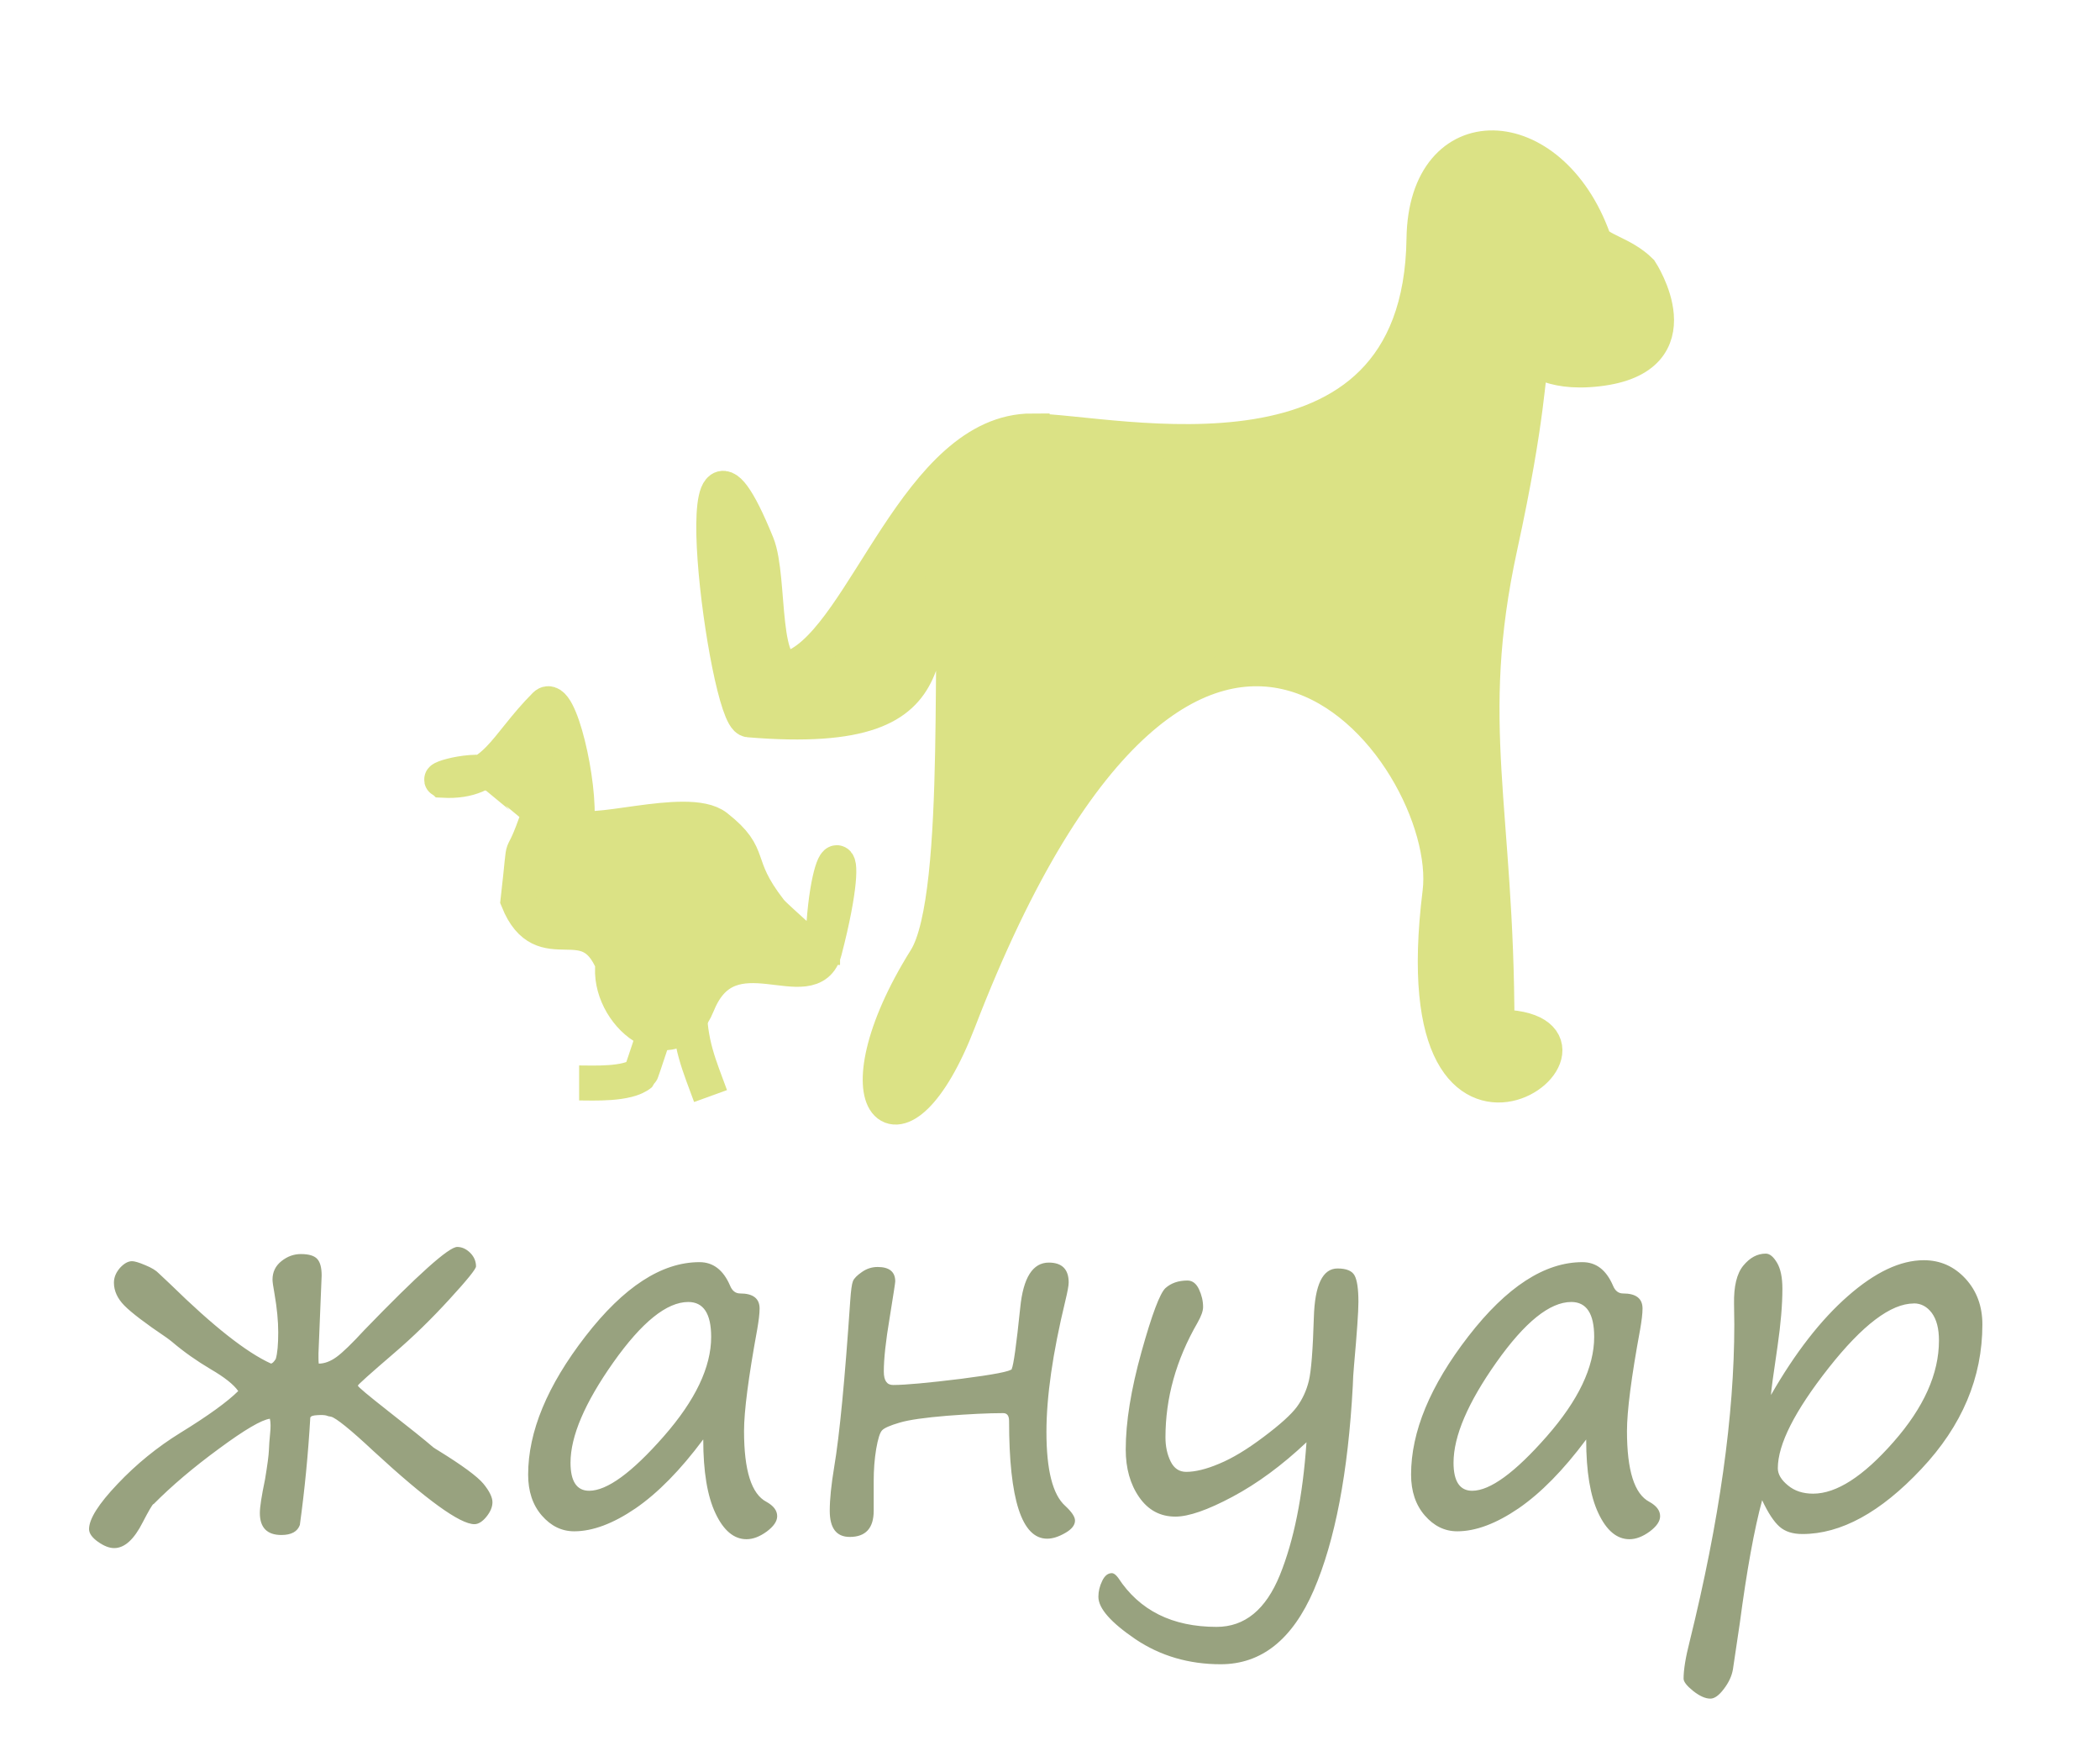
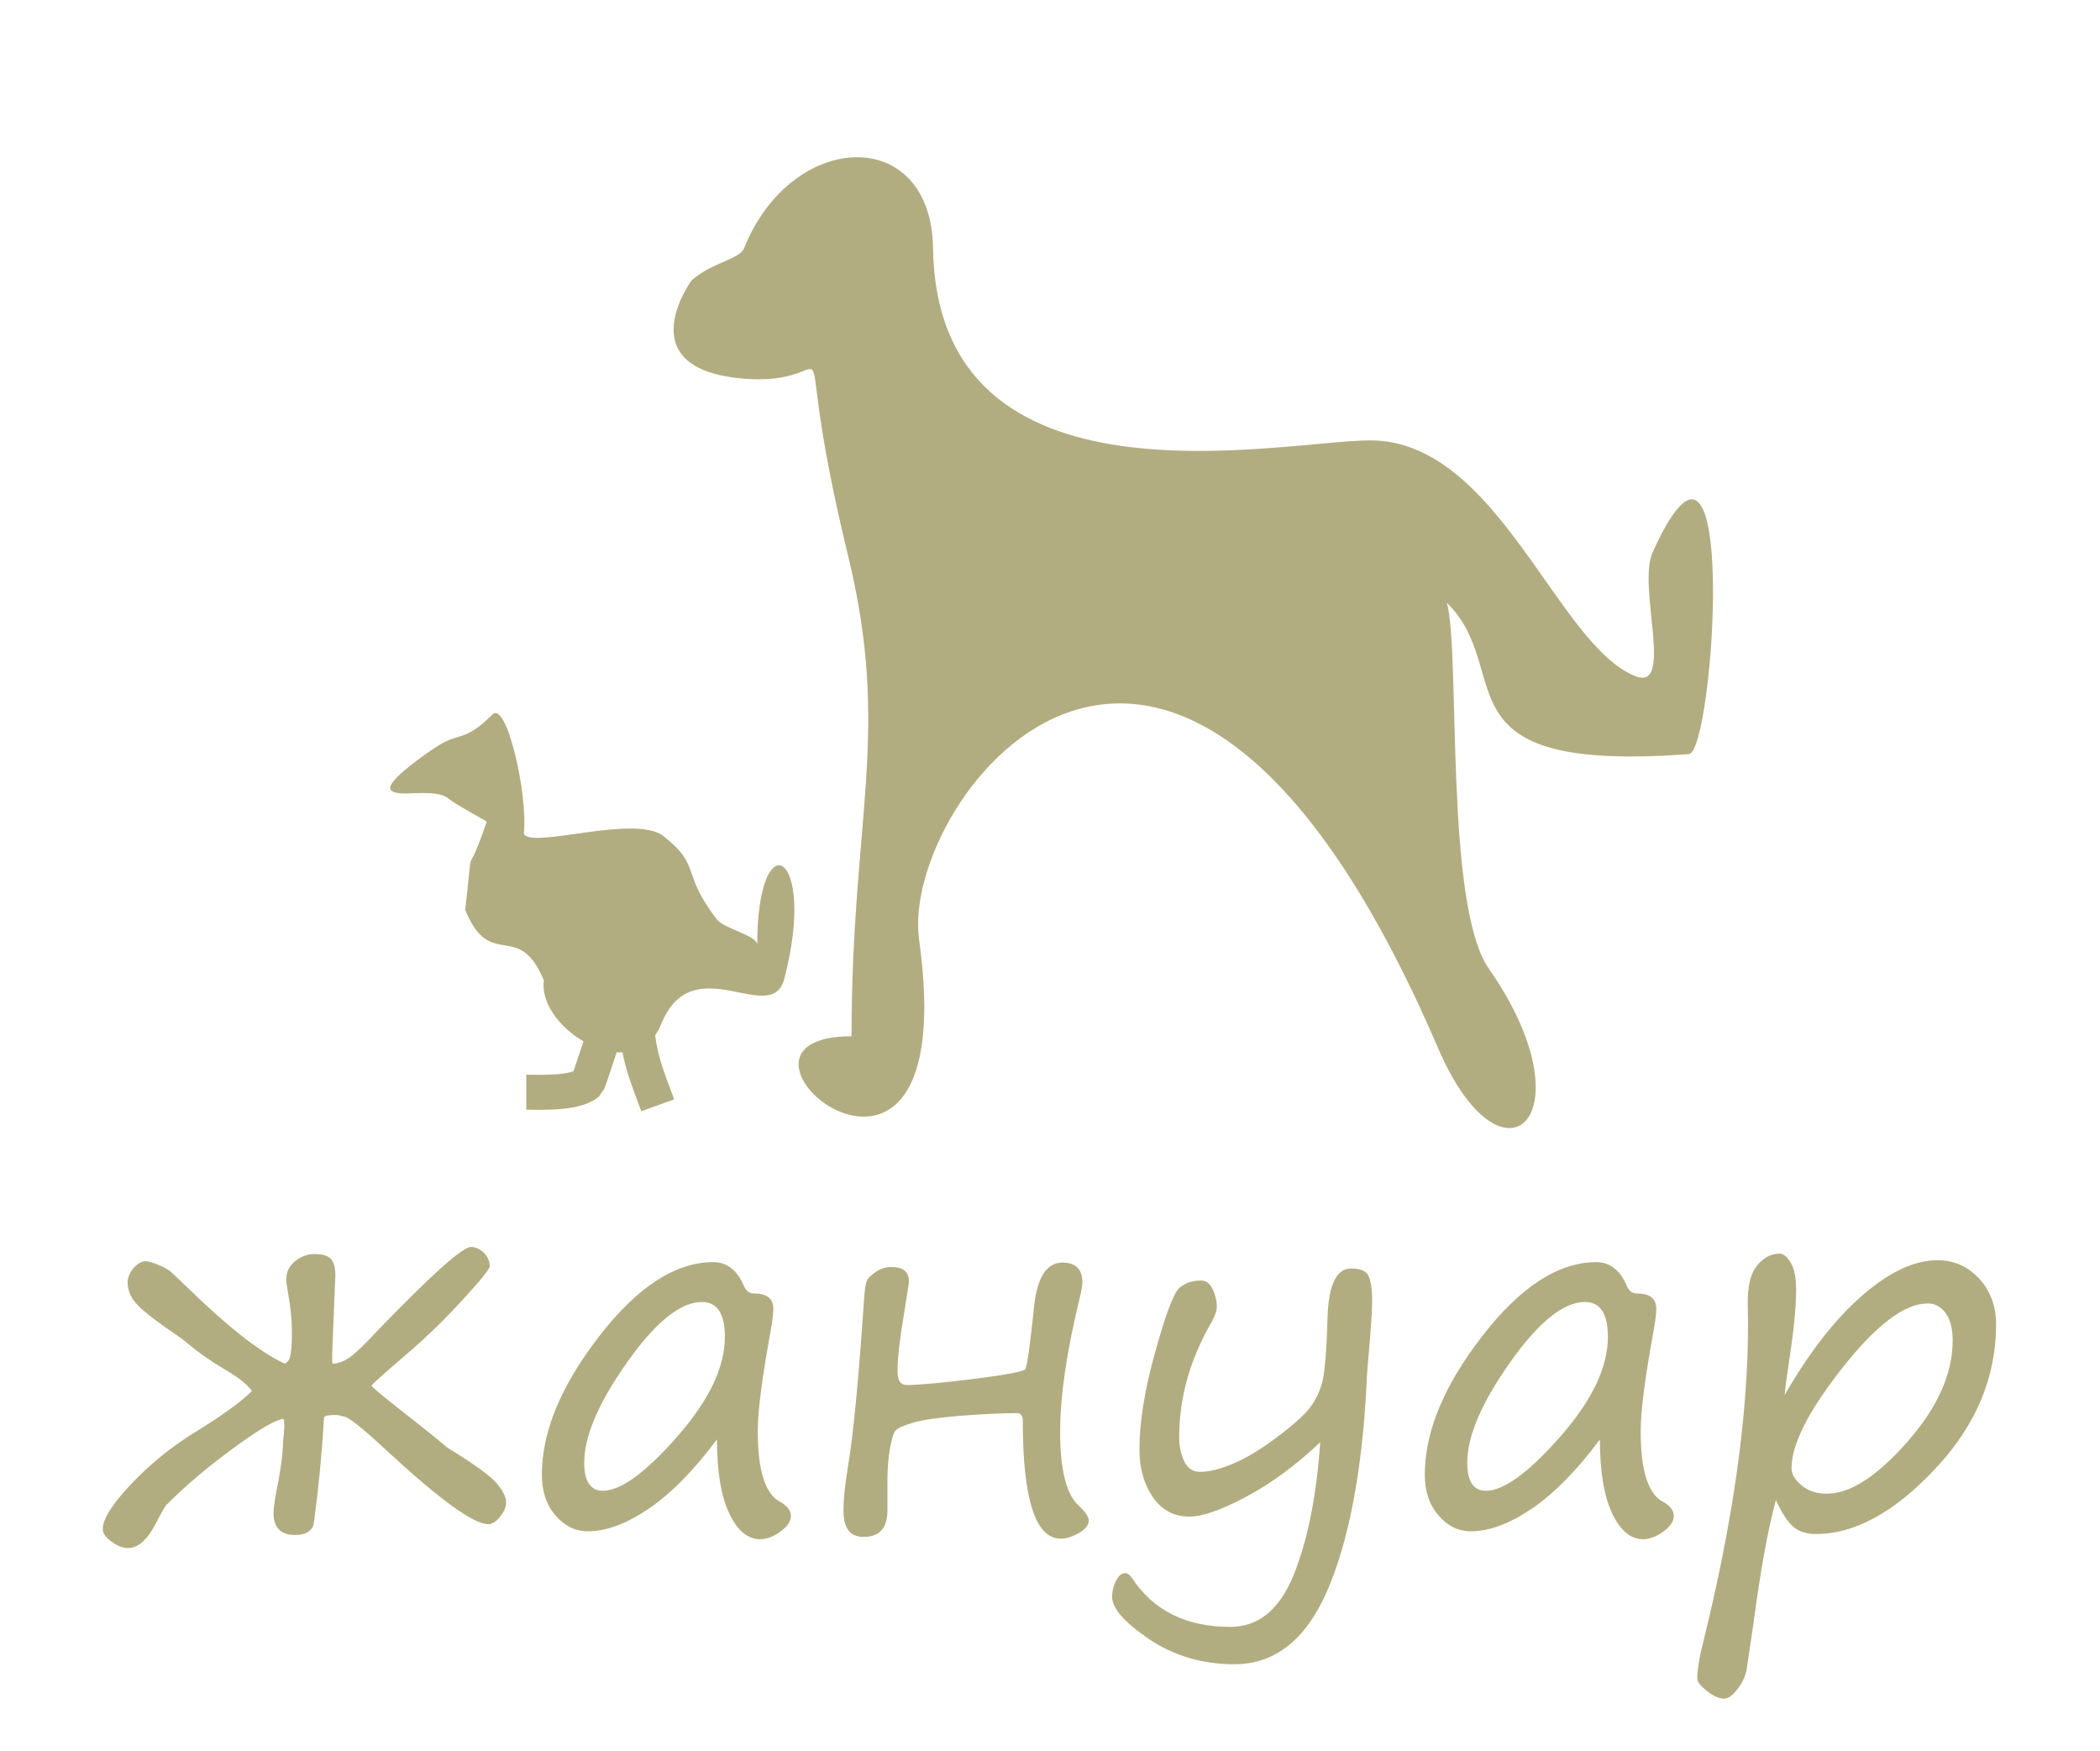
<svg xmlns="http://www.w3.org/2000/svg" xml:space="preserve" width="12mm" height="10mm" version="1.1" style="shape-rendering:geometricPrecision; text-rendering:geometricPrecision; image-rendering:optimizeQuality; fill-rule:evenodd; clip-rule:evenodd" viewBox="0 0 238.89 199.07">
  <defs>
    <style type="text/css">
   
-     .str0 {stroke:#DBE285;stroke-width:3.98;stroke-miterlimit:22.926}
+     .str0 {stroke:#B2AD81;stroke-width:3.98;stroke-miterlimit:22.926}
    .fil0 {fill:none}
-     .fil1 {fill:#DBE285}
-     .fil2 {fill:#98A27F;fill-rule:nonzero}
+     .fil1 {fill:#B2AD81}
+     .fil2 {fill:#B2AD81;fill-rule:nonzero}
   
  </style>
  </defs>
  <g id="Layer_x0020_1">
-     <g id="_1244849656">
+     <g id="_1007844920">
      <polygon class="fil0" points="-0,0 238.89,0 238.89,199.07 -0,199.07 " />
      <g>
-         <path class="fil1 str0" d="M117.41 49.02c9.01,0 44.16,8.92 44.58,-21.88 0.2,-14.04 14.39,-13.49 19.27,0.03 0.46,1.28 3.29,1.61 5.36,3.67 0,0 6.42,9.79 -4.84,11.11 -11.98,1.41 -4.51,-10.2 -11.14,20.21 -4.4,20.21 -0.35,29.74 -0.35,54.63 16.86,0 -11.17,22.39 -6.48,-15.28 1.98,-15.91 -27.88,-55.19 -54.77,14.63 -6.63,17.21 -14.2,9.66 -3.73,-7.06 4.56,-7.28 2.34,-40.23 3.75,-45.68 -7.16,7.86 2.39,20.65 -23.88,18.46 -2.59,-0.22 -7.95,-41.82 0.93,-20 1.6,3.93 0.24,15.76 4.3,13.95 8,-3.58 14,-26.8 27,-26.8z" />
-         <path class="fil1 str0" d="M50.44 88.74c5.97,0.31 6.88,-3.84 11.59,-8.55 1.6,-1.6 4.05,9.06 3.57,13.54 0.68,1.86 12.64,-2.26 15.89,0.3 4.4,3.46 1.87,4.07 6.11,9.52 0.77,0.99 5.97,5.14 5.97,6.19 0,-14.21 4.01,-16.15 0.23,-1.63 -1.48,5.68 -10.79,-2.86 -14.42,6.05 -2.97,7.28 -10.41,1.05 -9.65,-4.58 -2.91,-7.01 -7.94,-0.12 -10.8,-7.17 1.03,-8.98 -0.1,-2.49 2.45,-10.04 -0.03,-0.05 -4.13,-3.4 -4.8,-3.97 -1.66,-1.44 -7.45,0.26 -6.15,0.33z" />
-         <path class="fil0 str0" d="M74.9 116.04c-0.07,0.26 -1.93,6 -2.04,6.1 -1.46,1.23 -5.42,1.02 -6.98,1.02" />
-         <path class="fil0 str0" d="M78.43 114.22c-0.06,4.45 1.19,7.09 2.4,10.43" />
+         <path class="fil1" d="M155.88 50.08c-10.06,0 -49.27,8.92 -49.74,-21.88 -0.22,-14.04 -16.06,-13.49 -21.5,0.03 -0.52,1.28 -3.68,1.61 -5.98,3.67 0,0 -7.16,9.79 5.39,11.11 13.37,1.41 5.03,-10.2 12.43,20.21 4.91,20.21 0.39,29.74 0.39,54.63 -18.81,0 12.93,26.64 7.68,-11.03 -2.21,-15.91 29.03,-57.45 59.03,12.36 7.4,17.21 17.46,7.69 5.78,-9.03 -5.08,-7.28 -3.2,-36.15 -4.77,-41.6 7.99,7.86 -1.78,19.4 27.53,17.21 2.89,-0.22 5.78,-44.78 -4.12,-22.96 -1.78,3.93 2.53,15.9 -2,14.08 -8.93,-3.58 -15.62,-26.8 -30.13,-26.8z" />
+         <path class="fil1" d="M44.43 89.79c-0.61,-0.92 4.34,-4.33 5.52,-5.05 2.41,-1.48 2.91,-0.34 6.07,-3.49 1.6,-1.6 4.05,9.06 3.57,13.54 0.68,1.86 12.64,-2.26 15.89,0.3 4.4,3.46 1.88,4.07 6.11,9.52 0.77,0.98 4.55,1.79 4.55,2.83 0,-14.21 6.87,-10.68 3.09,3.84 -1.47,5.67 -10.4,-3.71 -14.02,5.2 -2.96,7.28 -14.1,0.65 -13.34,-4.98 -2.91,-7.01 -6.09,-0.97 -8.95,-8.03 1.03,-8.98 -0.1,-2.49 2.45,-10.04 -0.03,-0.05 -3.61,-1.98 -4.27,-2.55 -1.66,-1.44 -5.96,-0 -6.67,-1.09z" />
+         <path class="fil0 str0" d="M68.89 117.09c-0.07,0.26 -1.93,6 -2.04,6.1 -1.46,1.23 -5.42,1.02 -6.98,1.02" />
+         <path class="fil0 str0" d="M72.42 115.27c-0.06,4.45 1.19,7.09 2.4,10.43" />
      </g>
-       <path class="fil2" d="M35.3 161.18c-0.24,4.16 -0.64,8.25 -1.19,12.25 -0.27,0.76 -0.98,1.14 -2.1,1.14 -1.63,0 -2.45,-0.84 -2.45,-2.5 0,-0.68 0.2,-1.96 0.59,-3.83 0.27,-1.63 0.42,-2.73 0.44,-3.32 0.02,-0.58 0.07,-1.22 0.14,-1.92 0.07,-0.69 0.07,-1.24 -0.03,-1.65 -0.94,0.12 -2.87,1.25 -5.77,3.39 -2.91,2.13 -5.4,4.24 -7.47,6.33l0 -0.03c-0.13,0.07 -0.54,0.77 -1.22,2.08 -0.99,1.96 -2.07,2.94 -3.25,2.94 -0.56,0 -1.17,-0.24 -1.85,-0.72 -0.67,-0.48 -1.01,-0.96 -1.01,-1.44 0,-1.15 1.08,-2.86 3.24,-5.13 2.15,-2.27 4.54,-4.21 7.15,-5.82 3.19,-1.96 5.37,-3.55 6.58,-4.75 -0.53,-0.76 -1.58,-1.58 -3.14,-2.49 -1.57,-0.93 -3.04,-1.96 -4.39,-3.11 -0.18,-0.15 -0.41,-0.32 -0.66,-0.5 -2.39,-1.61 -3.97,-2.82 -4.76,-3.62 -0.79,-0.8 -1.19,-1.68 -1.19,-2.6 0,-0.62 0.24,-1.17 0.69,-1.69 0.46,-0.5 0.92,-0.76 1.37,-0.76 0.27,0 0.78,0.14 1.5,0.45 0.72,0.29 1.24,0.61 1.55,0.94l1.36 1.28c4.8,4.7 8.59,7.7 11.39,8.97 0.14,0 0.33,-0.17 0.55,-0.52 0.19,-0.64 0.28,-1.64 0.28,-3.03 0,-1.29 -0.14,-2.75 -0.42,-4.36 -0.15,-0.83 -0.23,-1.38 -0.23,-1.63 0,-0.87 0.34,-1.57 1.02,-2.11 0.68,-0.54 1.41,-0.8 2.21,-0.8 0.91,0 1.53,0.19 1.86,0.56 0.34,0.37 0.5,1 0.5,1.89l-0.36 8.82 0 0.56c0,0.25 0.01,0.47 0.03,0.63 0.64,0 1.33,-0.25 2.03,-0.76 0.7,-0.51 1.75,-1.53 3.14,-3.04 6.1,-6.31 9.62,-9.47 10.58,-9.47 0.54,0 1.03,0.23 1.47,0.66 0.45,0.45 0.67,0.97 0.67,1.55 0,0.3 -1.02,1.56 -3.04,3.76 -2.03,2.22 -4.11,4.25 -6.27,6.1 -2.76,2.37 -4.13,3.6 -4.13,3.7 0,0.13 1.15,1.09 3.44,2.89 2.48,1.94 4.2,3.32 5.14,4.13 0.13,0.09 0.31,0.22 0.56,0.36 2.74,1.69 4.45,2.95 5.14,3.78 0.68,0.83 1.03,1.54 1.03,2.1 0,0.54 -0.23,1.09 -0.69,1.66 -0.46,0.56 -0.92,0.84 -1.36,0.84 -1.65,0 -5.47,-2.77 -11.47,-8.3 -2.66,-2.49 -4.28,-3.78 -4.83,-3.92 -0.25,-0.04 -0.43,-0.08 -0.56,-0.14 -0.19,-0.05 -0.52,-0.07 -1,-0.04 -0.48,0.03 -0.74,0.1 -0.78,0.24zm44.69 2.53c-2.59,3.48 -5.16,6.09 -7.69,7.83 -2.54,1.73 -4.87,2.61 -6.98,2.61 -1.42,0 -2.65,-0.6 -3.69,-1.8 -1.04,-1.2 -1.55,-2.75 -1.55,-4.65 0,-4.87 2.17,-10.11 6.52,-15.73 4.35,-5.62 8.67,-8.43 12.97,-8.43 1.55,0 2.71,0.88 3.48,2.67 0.24,0.59 0.62,0.89 1.14,0.89 1.48,0 2.22,0.57 2.22,1.72 0,0.58 -0.1,1.37 -0.27,2.36 -1,5.46 -1.5,9.32 -1.5,11.56 0,4.49 0.84,7.17 2.55,8.06 0.81,0.45 1.22,0.99 1.22,1.63 0,0.58 -0.4,1.16 -1.19,1.75 -0.8,0.58 -1.56,0.87 -2.3,0.87 -1.43,0 -2.61,-0.99 -3.53,-2.95 -0.93,-1.96 -1.39,-4.76 -1.39,-8.38zm-1.69 -15.64c-2.45,0 -5.29,2.29 -8.53,6.87 -3.24,4.59 -4.87,8.39 -4.87,11.41 0,2.12 0.71,3.19 2.12,3.19 2.04,0 4.86,-2.06 8.47,-6.17 3.61,-4.11 5.41,-7.89 5.41,-11.33 0,-2.64 -0.87,-3.97 -2.61,-3.97zm36.79 7.61c0.2,-0.39 0.53,-2.71 0.97,-6.97 0.34,-3.41 1.42,-5.12 3.25,-5.12 1.5,0 2.26,0.76 2.26,2.26 0,0.35 -0.13,1.06 -0.39,2.13 -1.43,5.91 -2.14,10.86 -2.14,14.87 0,4.33 0.71,7.14 2.14,8.41 0.74,0.69 1.11,1.24 1.11,1.67 0,0.52 -0.38,1 -1.13,1.42 -0.75,0.43 -1.43,0.64 -2.04,0.64 -2.89,0 -4.33,-4.47 -4.33,-13.39 0,-0.6 -0.23,-0.89 -0.67,-0.89 -1.74,0 -3.87,0.11 -6.38,0.3 -2.52,0.21 -4.32,0.46 -5.4,0.78 -1.09,0.32 -1.75,0.61 -2,0.88 -0.25,0.26 -0.47,0.98 -0.67,2.13 -0.19,1.15 -0.28,2.36 -0.28,3.6l0 3.41c0,1.98 -0.91,2.98 -2.72,2.98 -1.53,0 -2.28,-1 -2.28,-2.98 0,-1.3 0.17,-2.95 0.5,-4.94 0.62,-3.67 1.22,-9.98 1.83,-18.94 0.08,-1.17 0.18,-1.92 0.31,-2.23 0.12,-0.31 0.47,-0.66 1.02,-1.04 0.54,-0.38 1.14,-0.57 1.79,-0.57 1.33,0 2,0.55 2,1.64 0,0.17 -0.22,1.55 -0.64,4.17 -0.44,2.61 -0.66,4.64 -0.66,6.08 0,1.03 0.35,1.53 1.05,1.53 1.41,0 3.98,-0.24 7.73,-0.7 3.73,-0.48 5.67,-0.85 5.8,-1.13zm33.55 8.33c-2.81,2.65 -5.63,4.72 -8.45,6.22 -2.81,1.5 -4.97,2.25 -6.48,2.25 -1.72,0 -3.09,-0.73 -4.12,-2.21 -1.02,-1.47 -1.53,-3.28 -1.53,-5.42 0,-3.13 0.6,-6.83 1.79,-11.1 1.19,-4.27 2.1,-6.68 2.73,-7.26 0.64,-0.57 1.47,-0.86 2.5,-0.86 0.56,0 1,0.33 1.31,0.99 0.31,0.66 0.47,1.33 0.47,2.02 0,0.46 -0.22,1.06 -0.64,1.8 -2.43,4.21 -3.64,8.55 -3.64,13.03 0,1.04 0.2,1.95 0.59,2.74 0.39,0.79 0.98,1.18 1.77,1.18 1.02,0 2.28,-0.3 3.76,-0.93 1.5,-0.62 3.17,-1.63 5.04,-3.04 1.87,-1.4 3.13,-2.54 3.78,-3.41 0.64,-0.87 1.1,-1.86 1.37,-2.97 0.27,-1.12 0.46,-3.53 0.57,-7.22 0.11,-3.71 1.01,-5.56 2.69,-5.56 1,0 1.65,0.26 1.94,0.79 0.29,0.53 0.44,1.53 0.44,3.02 0,1.11 -0.17,3.52 -0.5,7.22 -0.08,0.84 -0.12,1.6 -0.14,2.31 -0.53,9.89 -2.02,17.63 -4.44,23.25 -2.43,5.61 -5.95,8.42 -10.59,8.42 -3.62,0 -6.86,-0.95 -9.68,-2.84 -2.81,-1.91 -4.23,-3.51 -4.23,-4.83 0,-0.61 0.14,-1.21 0.43,-1.8 0.28,-0.6 0.65,-0.89 1.1,-0.89 0.22,0 0.46,0.18 0.72,0.53 2.43,3.72 6.16,5.58 11.2,5.58 3.2,0 5.59,-1.96 7.19,-5.88 1.59,-3.92 2.61,-8.95 3.03,-15.09zm31.8 -0.3c-2.59,3.48 -5.16,6.09 -7.69,7.83 -2.54,1.73 -4.86,2.61 -6.98,2.61 -1.42,0 -2.65,-0.6 -3.69,-1.8 -1.04,-1.2 -1.56,-2.75 -1.56,-4.65 0,-4.87 2.17,-10.11 6.52,-15.73 4.35,-5.62 8.68,-8.43 12.97,-8.43 1.56,0 2.71,0.88 3.48,2.67 0.24,0.59 0.62,0.89 1.14,0.89 1.48,0 2.22,0.57 2.22,1.72 0,0.58 -0.1,1.37 -0.27,2.36 -1.01,5.46 -1.5,9.32 -1.5,11.56 0,4.49 0.84,7.17 2.55,8.06 0.81,0.45 1.22,0.99 1.22,1.63 0,0.58 -0.4,1.16 -1.19,1.75 -0.8,0.58 -1.56,0.87 -2.3,0.87 -1.43,0 -2.61,-0.99 -3.53,-2.95 -0.93,-1.96 -1.39,-4.76 -1.39,-8.38zm-1.69 -15.64c-2.45,0 -5.29,2.29 -8.53,6.87 -3.24,4.59 -4.87,8.39 -4.87,11.41 0,2.12 0.71,3.19 2.12,3.19 2.04,0 4.86,-2.06 8.47,-6.17 3.61,-4.11 5.41,-7.89 5.41,-11.33 0,-2.64 -0.87,-3.97 -2.61,-3.97zm21.71 22.53c-0.91,3.34 -1.75,8.01 -2.55,14.03l-0.78 5.24c-0.13,0.74 -0.47,1.48 -1.03,2.21 -0.55,0.73 -1.06,1.1 -1.53,1.1 -0.58,0 -1.22,-0.29 -1.96,-0.87 -0.73,-0.59 -1.09,-1.05 -1.09,-1.4 0,-1.03 0.23,-2.43 0.69,-4.23 3.38,-13.68 5.08,-25.7 5.08,-36.05l-0.03 -2.33c-0.04,-2 0.31,-3.46 1.05,-4.36 0.75,-0.91 1.59,-1.37 2.56,-1.37 0.45,0 0.87,0.35 1.28,1.04 0.41,0.69 0.61,1.68 0.61,2.96 0,1.79 -0.18,3.97 -0.55,6.52 -0.48,3.22 -0.73,5.08 -0.75,5.56 2.76,-4.81 5.68,-8.57 8.77,-11.27 3.09,-2.71 5.96,-4.06 8.62,-4.06 1.87,0 3.44,0.7 4.73,2.09 1.29,1.4 1.93,3.14 1.93,5.22 0,6.03 -2.31,11.52 -6.95,16.44 -4.63,4.93 -9.14,7.39 -13.52,7.39 -1.1,0 -1.96,-0.27 -2.6,-0.83 -0.64,-0.56 -1.31,-1.57 -1.99,-3.03zm17.25 -22.36c-2.61,0 -5.84,2.45 -9.69,7.33 -3.85,4.89 -5.78,8.69 -5.78,11.41 0,0.67 0.38,1.32 1.14,1.94 0.76,0.64 1.72,0.95 2.88,0.95 2.65,0 5.7,-1.96 9.14,-5.88 3.45,-3.92 5.17,-7.76 5.17,-11.54 0,-1.36 -0.27,-2.39 -0.81,-3.13 -0.55,-0.73 -1.23,-1.09 -2.05,-1.09z" />
+       <path class="fil2" d="M36.86 161.18c-0.24,4.16 -0.64,8.25 -1.19,12.25 -0.27,0.76 -0.98,1.14 -2.1,1.14 -1.63,0 -2.45,-0.84 -2.45,-2.5 0,-0.68 0.2,-1.96 0.59,-3.83 0.27,-1.63 0.42,-2.73 0.44,-3.32 0.02,-0.58 0.07,-1.22 0.14,-1.92 0.07,-0.69 0.07,-1.24 -0.03,-1.65 -0.94,0.12 -2.87,1.25 -5.77,3.39 -2.91,2.13 -5.4,4.24 -7.47,6.33l0 -0.03c-0.13,0.07 -0.54,0.77 -1.22,2.08 -0.99,1.96 -2.07,2.94 -3.25,2.94 -0.56,0 -1.17,-0.24 -1.85,-0.72 -0.67,-0.48 -1.01,-0.96 -1.01,-1.44 0,-1.15 1.08,-2.86 3.24,-5.13 2.15,-2.27 4.54,-4.21 7.15,-5.82 3.19,-1.96 5.37,-3.55 6.58,-4.75 -0.53,-0.76 -1.58,-1.58 -3.14,-2.49 -1.57,-0.93 -3.04,-1.96 -4.39,-3.11 -0.18,-0.15 -0.41,-0.32 -0.66,-0.5 -2.39,-1.61 -3.97,-2.82 -4.76,-3.62 -0.79,-0.8 -1.19,-1.68 -1.19,-2.6 0,-0.62 0.24,-1.17 0.69,-1.69 0.46,-0.5 0.92,-0.76 1.37,-0.76 0.27,0 0.78,0.14 1.5,0.45 0.72,0.29 1.24,0.61 1.55,0.94l1.36 1.28c4.8,4.7 8.59,7.7 11.39,8.97 0.14,0 0.33,-0.17 0.55,-0.52 0.19,-0.64 0.28,-1.64 0.28,-3.03 0,-1.29 -0.14,-2.75 -0.42,-4.36 -0.15,-0.83 -0.23,-1.38 -0.23,-1.63 0,-0.87 0.34,-1.57 1.02,-2.11 0.68,-0.54 1.41,-0.8 2.21,-0.8 0.91,0 1.53,0.19 1.86,0.56 0.34,0.37 0.5,1 0.5,1.89l-0.36 8.82 0 0.56c0,0.25 0.01,0.47 0.03,0.63 0.64,0 1.33,-0.25 2.03,-0.76 0.7,-0.51 1.75,-1.53 3.14,-3.04 6.1,-6.31 9.62,-9.47 10.58,-9.47 0.54,0 1.03,0.23 1.47,0.66 0.45,0.45 0.67,0.97 0.67,1.55 0,0.3 -1.02,1.56 -3.04,3.76 -2.03,2.22 -4.11,4.25 -6.27,6.1 -2.76,2.37 -4.13,3.6 -4.13,3.7 0,0.13 1.15,1.09 3.44,2.89 2.48,1.94 4.2,3.32 5.14,4.13 0.13,0.09 0.31,0.22 0.56,0.36 2.74,1.69 4.45,2.95 5.14,3.78 0.68,0.83 1.03,1.54 1.03,2.1 0,0.54 -0.23,1.09 -0.69,1.66 -0.46,0.56 -0.92,0.84 -1.36,0.84 -1.65,0 -5.47,-2.77 -11.47,-8.3 -2.66,-2.49 -4.28,-3.78 -4.83,-3.92 -0.25,-0.04 -0.43,-0.08 -0.56,-0.14 -0.19,-0.05 -0.52,-0.07 -1,-0.04 -0.48,0.03 -0.74,0.1 -0.78,0.24zm44.69 2.53c-2.59,3.48 -5.16,6.09 -7.69,7.83 -2.54,1.73 -4.87,2.61 -6.98,2.61 -1.42,0 -2.65,-0.6 -3.69,-1.8 -1.04,-1.2 -1.55,-2.75 -1.55,-4.65 0,-4.87 2.17,-10.11 6.52,-15.73 4.35,-5.62 8.67,-8.43 12.97,-8.43 1.55,0 2.71,0.88 3.48,2.67 0.24,0.59 0.62,0.89 1.14,0.89 1.48,0 2.22,0.57 2.22,1.72 0,0.58 -0.1,1.37 -0.27,2.36 -1,5.46 -1.5,9.32 -1.5,11.56 0,4.49 0.84,7.17 2.55,8.06 0.81,0.45 1.22,0.99 1.22,1.63 0,0.58 -0.4,1.16 -1.19,1.75 -0.8,0.58 -1.56,0.87 -2.3,0.87 -1.43,0 -2.61,-0.99 -3.53,-2.95 -0.93,-1.96 -1.39,-4.76 -1.39,-8.38zm-1.69 -15.64c-2.45,0 -5.29,2.29 -8.53,6.87 -3.24,4.59 -4.87,8.39 -4.87,11.41 0,2.12 0.71,3.19 2.12,3.19 2.04,0 4.86,-2.06 8.47,-6.17 3.61,-4.11 5.41,-7.89 5.41,-11.33 0,-2.64 -0.87,-3.97 -2.61,-3.97zm36.79 7.61c0.2,-0.39 0.53,-2.71 0.97,-6.97 0.34,-3.41 1.42,-5.12 3.25,-5.12 1.5,0 2.26,0.76 2.26,2.26 0,0.35 -0.13,1.06 -0.39,2.13 -1.43,5.91 -2.14,10.86 -2.14,14.87 0,4.33 0.71,7.14 2.14,8.41 0.74,0.69 1.11,1.24 1.11,1.67 0,0.52 -0.38,1 -1.13,1.42 -0.75,0.43 -1.43,0.64 -2.04,0.64 -2.89,0 -4.33,-4.47 -4.33,-13.39 0,-0.6 -0.23,-0.89 -0.67,-0.89 -1.74,0 -3.87,0.11 -6.38,0.3 -2.52,0.21 -4.32,0.46 -5.4,0.78 -1.09,0.32 -1.75,0.61 -2,0.88 -0.25,0.26 -0.47,0.98 -0.67,2.13 -0.19,1.15 -0.28,2.36 -0.28,3.6l0 3.41c0,1.98 -0.91,2.98 -2.72,2.98 -1.53,0 -2.28,-1 -2.28,-2.98 0,-1.3 0.17,-2.95 0.5,-4.94 0.62,-3.67 1.22,-9.98 1.83,-18.94 0.08,-1.17 0.18,-1.92 0.31,-2.23 0.12,-0.31 0.47,-0.66 1.02,-1.04 0.54,-0.38 1.14,-0.57 1.79,-0.57 1.33,0 2,0.55 2,1.64 0,0.17 -0.22,1.55 -0.64,4.17 -0.44,2.61 -0.66,4.64 -0.66,6.08 0,1.03 0.35,1.53 1.05,1.53 1.41,0 3.98,-0.24 7.73,-0.7 3.73,-0.48 5.67,-0.85 5.8,-1.13zm33.55 8.33c-2.81,2.65 -5.63,4.72 -8.45,6.22 -2.81,1.5 -4.97,2.25 -6.48,2.25 -1.72,0 -3.09,-0.73 -4.12,-2.21 -1.02,-1.47 -1.53,-3.28 -1.53,-5.42 0,-3.13 0.6,-6.83 1.79,-11.1 1.19,-4.27 2.1,-6.68 2.73,-7.26 0.64,-0.57 1.47,-0.86 2.5,-0.86 0.56,0 1,0.33 1.31,0.99 0.31,0.66 0.47,1.33 0.47,2.02 0,0.46 -0.22,1.06 -0.64,1.8 -2.43,4.21 -3.64,8.55 -3.64,13.03 0,1.04 0.2,1.95 0.59,2.74 0.39,0.79 0.98,1.18 1.77,1.18 1.02,0 2.28,-0.3 3.76,-0.93 1.5,-0.62 3.17,-1.63 5.04,-3.04 1.87,-1.4 3.13,-2.54 3.78,-3.41 0.64,-0.87 1.1,-1.86 1.37,-2.97 0.27,-1.12 0.46,-3.53 0.57,-7.22 0.11,-3.71 1.01,-5.56 2.69,-5.56 1,0 1.65,0.26 1.94,0.79 0.29,0.53 0.44,1.53 0.44,3.02 0,1.11 -0.17,3.52 -0.5,7.22 -0.08,0.84 -0.12,1.6 -0.14,2.31 -0.53,9.89 -2.02,17.63 -4.44,23.25 -2.43,5.61 -5.95,8.42 -10.59,8.42 -3.62,0 -6.86,-0.95 -9.68,-2.84 -2.81,-1.91 -4.23,-3.51 -4.23,-4.83 0,-0.61 0.14,-1.21 0.43,-1.8 0.28,-0.6 0.65,-0.89 1.1,-0.89 0.22,0 0.46,0.18 0.72,0.53 2.43,3.72 6.16,5.58 11.2,5.58 3.2,0 5.59,-1.96 7.19,-5.88 1.59,-3.92 2.61,-8.95 3.03,-15.09zm31.8 -0.3c-2.59,3.48 -5.16,6.09 -7.69,7.83 -2.54,1.73 -4.86,2.61 -6.98,2.61 -1.42,0 -2.65,-0.6 -3.69,-1.8 -1.04,-1.2 -1.56,-2.75 -1.56,-4.65 0,-4.87 2.17,-10.11 6.52,-15.73 4.35,-5.62 8.68,-8.43 12.97,-8.43 1.56,0 2.71,0.88 3.48,2.67 0.24,0.59 0.62,0.89 1.14,0.89 1.48,0 2.22,0.57 2.22,1.72 0,0.58 -0.1,1.37 -0.27,2.36 -1.01,5.46 -1.5,9.32 -1.5,11.56 0,4.49 0.84,7.17 2.55,8.06 0.81,0.45 1.22,0.99 1.22,1.63 0,0.58 -0.4,1.16 -1.19,1.75 -0.8,0.58 -1.56,0.87 -2.3,0.87 -1.43,0 -2.61,-0.99 -3.53,-2.95 -0.93,-1.96 -1.39,-4.76 -1.39,-8.38zm-1.69 -15.64c-2.45,0 -5.29,2.29 -8.53,6.87 -3.24,4.59 -4.87,8.39 -4.87,11.41 0,2.12 0.71,3.19 2.12,3.19 2.04,0 4.86,-2.06 8.47,-6.17 3.61,-4.11 5.41,-7.89 5.41,-11.33 0,-2.64 -0.87,-3.97 -2.61,-3.97zm21.71 22.53c-0.91,3.34 -1.75,8.01 -2.55,14.03l-0.78 5.24c-0.13,0.74 -0.47,1.48 -1.03,2.21 -0.55,0.73 -1.06,1.1 -1.53,1.1 -0.58,0 -1.22,-0.29 -1.96,-0.87 -0.73,-0.59 -1.09,-1.05 -1.09,-1.4 0,-1.03 0.23,-2.43 0.69,-4.23 3.38,-13.68 5.08,-25.7 5.08,-36.05l-0.03 -2.33c-0.04,-2 0.31,-3.46 1.05,-4.36 0.75,-0.91 1.59,-1.37 2.56,-1.37 0.45,0 0.87,0.35 1.28,1.04 0.41,0.69 0.61,1.68 0.61,2.96 0,1.79 -0.18,3.97 -0.55,6.52 -0.48,3.22 -0.73,5.08 -0.75,5.56 2.76,-4.81 5.68,-8.57 8.77,-11.27 3.09,-2.71 5.96,-4.06 8.62,-4.06 1.87,0 3.44,0.7 4.73,2.09 1.29,1.4 1.93,3.14 1.93,5.22 0,6.03 -2.31,11.52 -6.95,16.44 -4.63,4.93 -9.14,7.39 -13.52,7.39 -1.1,0 -1.96,-0.27 -2.6,-0.83 -0.64,-0.56 -1.31,-1.57 -1.99,-3.03zm17.25 -22.36c-2.61,0 -5.84,2.45 -9.69,7.33 -3.85,4.89 -5.78,8.69 -5.78,11.41 0,0.67 0.38,1.32 1.14,1.94 0.76,0.64 1.72,0.95 2.88,0.95 2.65,0 5.7,-1.96 9.14,-5.88 3.45,-3.92 5.17,-7.76 5.17,-11.54 0,-1.36 -0.27,-2.39 -0.81,-3.13 -0.55,-0.73 -1.23,-1.09 -2.05,-1.09z" />
    </g>
  </g>
</svg>
